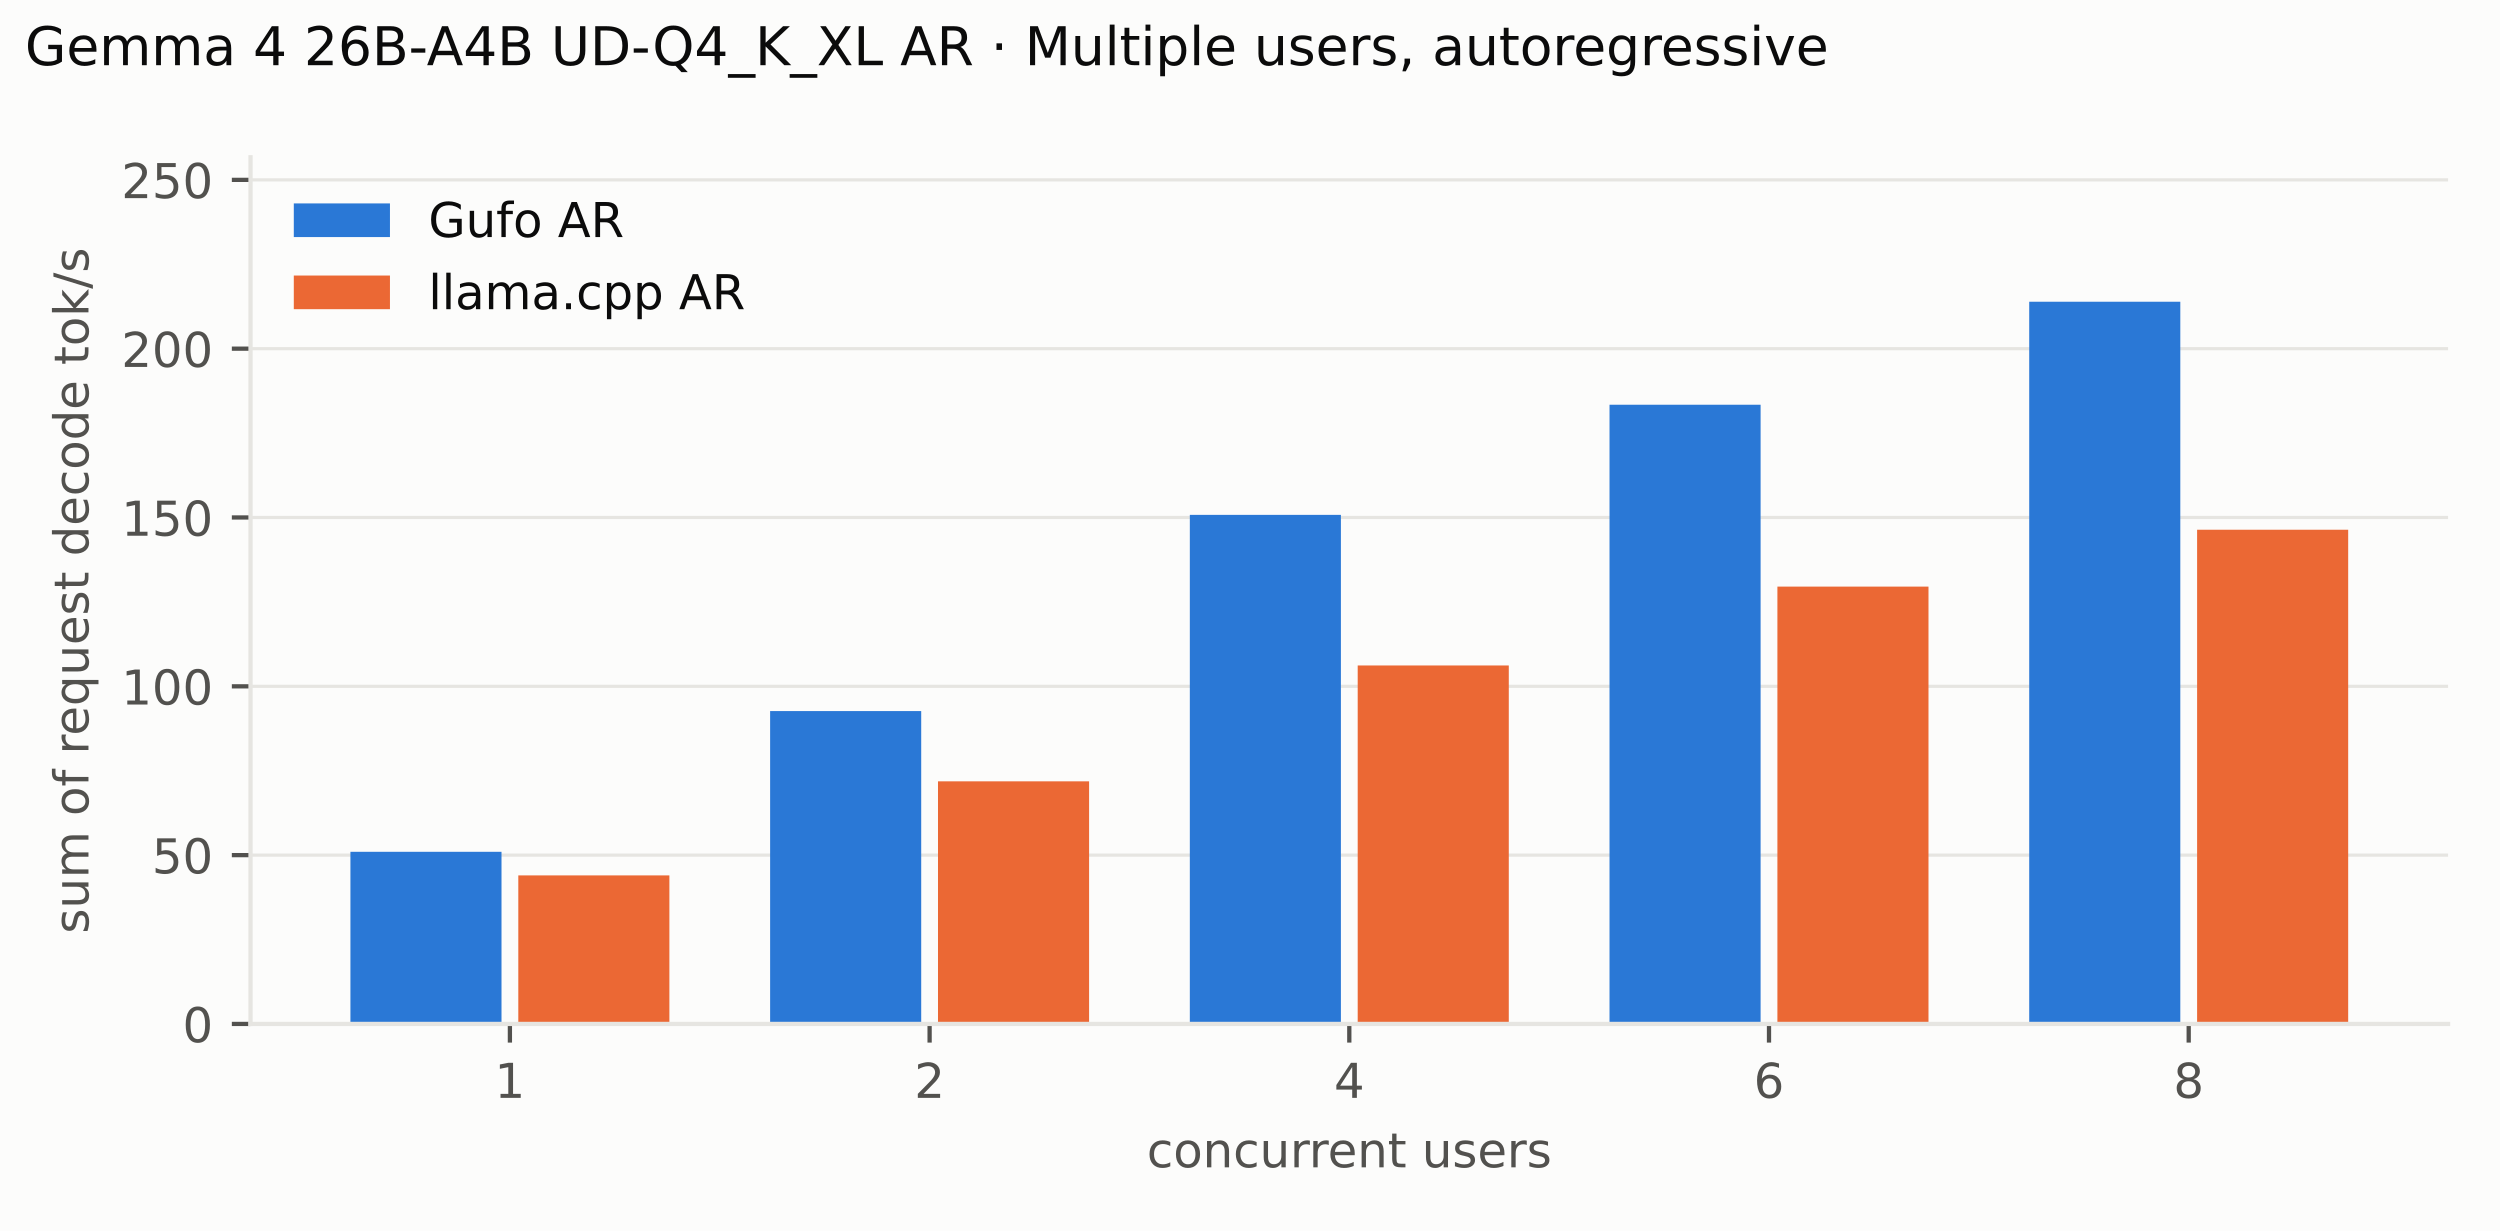
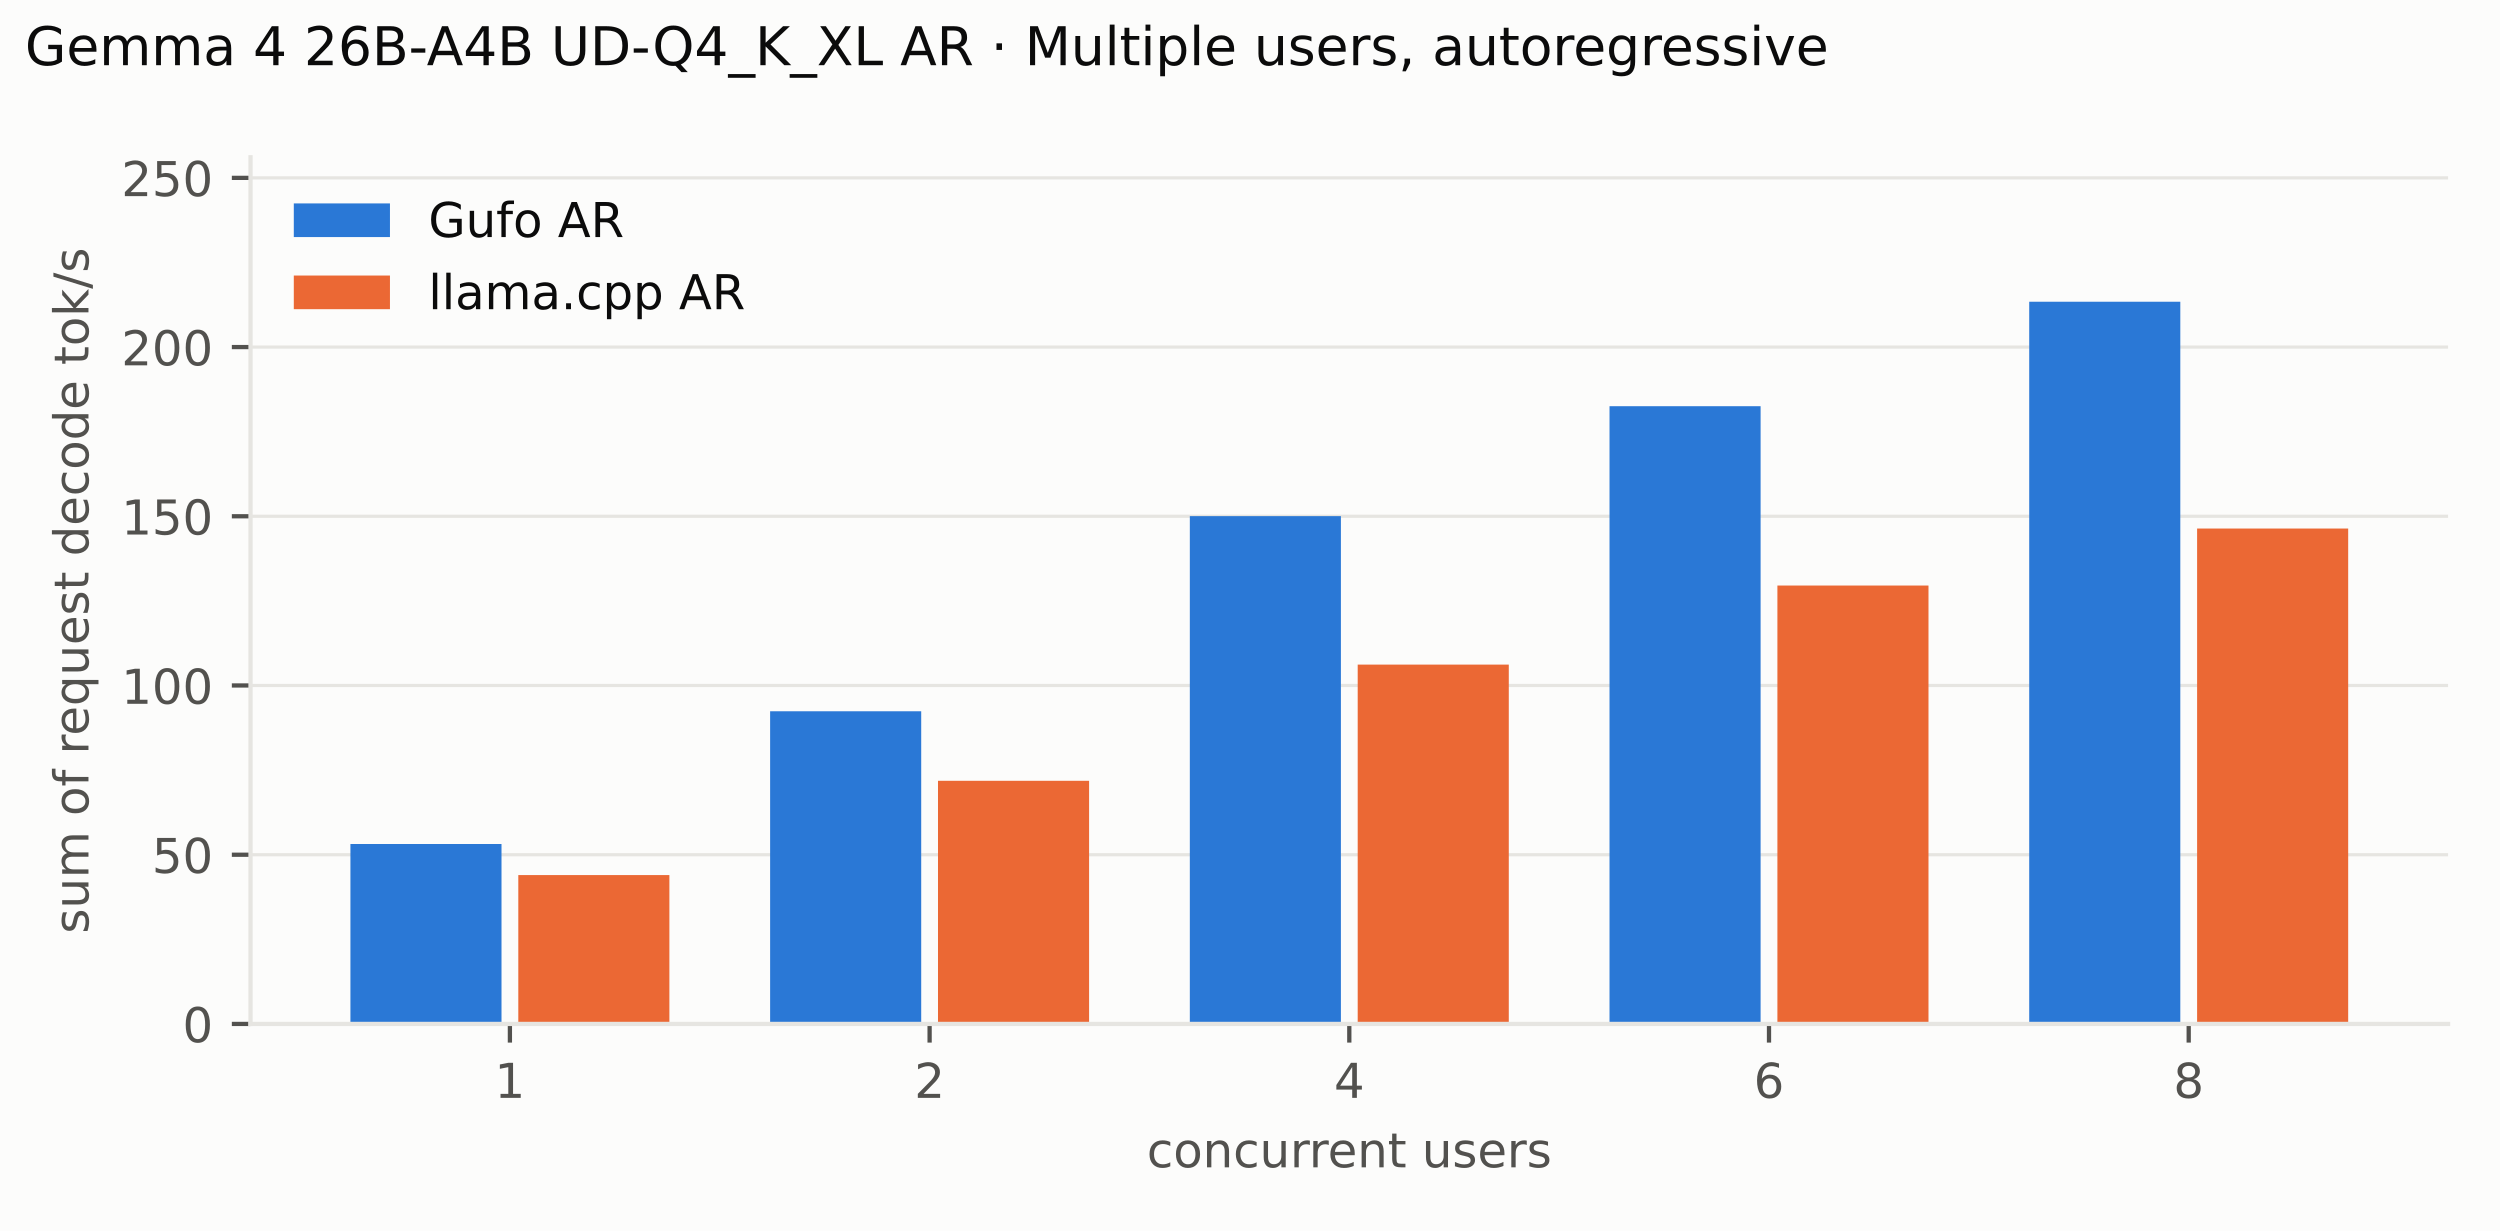
<svg xmlns="http://www.w3.org/2000/svg" xmlns:xlink="http://www.w3.org/1999/xlink" width="468pt" height="230.4pt" viewBox="0 0 468 230.4" version="1.1">
  <defs>
    <style type="text/css">*{stroke-linejoin: round; stroke-linecap: butt}</style>
  </defs>
  <g id="figure_1">
    <g id="patch_1">
      <path d="M 0 230.4 L 468 230.4 L 468 0 L 0 0 z " style="fill: #fcfcfb" />
    </g>
    <g id="axes_1">
      <g id="patch_2">
        <path d="M 46.899 191.68 L 458.28 191.68 L 458.28 29.441 L 46.899 29.441 z " style="fill: #fcfcfb" />
      </g>
      <g id="matplotlib.axis_1">
        <g id="xtick_1">
          <g id="line2d_1">
            <defs>
              <path id="m1ebf051f68" d="M 0 0 L 0 3.5 " style="stroke: #52514e; stroke-width: 0.8" />
            </defs>
            <g>
              <use xlink:href="#m1ebf051f68" x="95.454" y="191.68" style="fill: #52514e; stroke: #52514e; stroke-width: 0.8" />
            </g>
          </g>
          <g id="text_1">
            <text style="font-size: 9px; font-family: 'DejaVu Sans', 'Bitstream Vera Sans', 'Computer Modern Sans Serif', 'Lucida Grande', 'Verdana', 'Geneva', 'Lucid', 'Arial', 'Helvetica', 'Avant Garde', sans-serif; text-anchor: middle; fill: #52514e" x="95.454" y="205.518" transform="rotate(-0 95.4543 205.5179)">1</text>
          </g>
        </g>
        <g id="xtick_2">
          <g id="line2d_2">
            <g>
              <use xlink:href="#m1ebf051f68" x="174.022" y="191.68" style="fill: #52514e; stroke: #52514e; stroke-width: 0.8" />
            </g>
          </g>
          <g id="text_2">
            <text style="font-size: 9px; font-family: 'DejaVu Sans', 'Bitstream Vera Sans', 'Computer Modern Sans Serif', 'Lucida Grande', 'Verdana', 'Geneva', 'Lucid', 'Arial', 'Helvetica', 'Avant Garde', sans-serif; text-anchor: middle; fill: #52514e" x="174.022" y="205.518" transform="rotate(-0 174.022 205.5179)">2</text>
          </g>
        </g>
        <g id="xtick_3">
          <g id="line2d_3">
            <g>
              <use xlink:href="#m1ebf051f68" x="252.59" y="191.68" style="fill: #52514e; stroke: #52514e; stroke-width: 0.8" />
            </g>
          </g>
          <g id="text_3">
            <text style="font-size: 9px; font-family: 'DejaVu Sans', 'Bitstream Vera Sans', 'Computer Modern Sans Serif', 'Lucida Grande', 'Verdana', 'Geneva', 'Lucid', 'Arial', 'Helvetica', 'Avant Garde', sans-serif; text-anchor: middle; fill: #52514e" x="252.59" y="205.518" transform="rotate(-0 252.5897 205.5179)">4</text>
          </g>
        </g>
        <g id="xtick_4">
          <g id="line2d_4">
            <g>
              <use xlink:href="#m1ebf051f68" x="331.157" y="191.68" style="fill: #52514e; stroke: #52514e; stroke-width: 0.8" />
            </g>
          </g>
          <g id="text_4">
            <text style="font-size: 9px; font-family: 'DejaVu Sans', 'Bitstream Vera Sans', 'Computer Modern Sans Serif', 'Lucida Grande', 'Verdana', 'Geneva', 'Lucid', 'Arial', 'Helvetica', 'Avant Garde', sans-serif; text-anchor: middle; fill: #52514e" x="331.157" y="205.518" transform="rotate(-0 331.1574 205.5179)">6</text>
          </g>
        </g>
        <g id="xtick_5">
          <g id="line2d_5">
            <g>
              <use xlink:href="#m1ebf051f68" x="409.725" y="191.68" style="fill: #52514e; stroke: #52514e; stroke-width: 0.8" />
            </g>
          </g>
          <g id="text_5">
            <text style="font-size: 9px; font-family: 'DejaVu Sans', 'Bitstream Vera Sans', 'Computer Modern Sans Serif', 'Lucida Grande', 'Verdana', 'Geneva', 'Lucid', 'Arial', 'Helvetica', 'Avant Garde', sans-serif; text-anchor: middle; fill: #52514e" x="409.725" y="205.518" transform="rotate(-0 409.7252 205.5179)">8</text>
          </g>
        </g>
        <g id="text_6">
          <text style="font-size: 9px; font-family: 'DejaVu Sans', 'Bitstream Vera Sans', 'Computer Modern Sans Serif', 'Lucida Grande', 'Verdana', 'Geneva', 'Lucid', 'Arial', 'Helvetica', 'Avant Garde', sans-serif; text-anchor: middle; fill: #52514e" x="252.59" y="218.518" transform="rotate(-0 252.5897 218.5179)">concurrent users</text>
        </g>
      </g>
      <g id="matplotlib.axis_2">
        <g id="ytick_1">
          <g id="line2d_6">
            <path d="M 46.899 191.68 L 458.28 191.68 " clip-path="url(#pb5c279a9e9)" style="fill: none; stroke: #e6e5e1; stroke-width: 0.6; stroke-linecap: square" />
          </g>
          <g id="line2d_7">
            <defs>
              <path id="m680e5b1e24" d="M 0 0 L -3.5 0 " style="stroke: #52514e; stroke-width: 0.8" />
            </defs>
            <g>
              <use xlink:href="#m680e5b1e24" x="46.899" y="191.68" style="fill: #52514e; stroke: #52514e; stroke-width: 0.8" />
            </g>
          </g>
          <g id="text_7">
            <text style="font-size: 9px; font-family: 'DejaVu Sans', 'Bitstream Vera Sans', 'Computer Modern Sans Serif', 'Lucida Grande', 'Verdana', 'Geneva', 'Lucid', 'Arial', 'Helvetica', 'Avant Garde', sans-serif; text-anchor: end; fill: #52514e" x="39.899" y="195.099" transform="rotate(-0 39.89945 195.0989)">0</text>
          </g>
        </g>
        <g id="ytick_2">
          <g id="line2d_8">
-             <path d="M 46.899 160.078 L 458.28 160.078 " clip-path="url(#pb5c279a9e9)" style="fill: none; stroke: #e6e5e1; stroke-width: 0.6; stroke-linecap: square" />
+             <path d="M 46.899 160.003 L 458.28 160.003 " clip-path="url(#pb5c279a9e9)" style="fill: none; stroke: #e6e5e1; stroke-width: 0.6; stroke-linecap: square" />
          </g>
          <g id="line2d_9">
            <g>
-               <use xlink:href="#m680e5b1e24" x="46.899" y="160.078" style="fill: #52514e; stroke: #52514e; stroke-width: 0.8" />
+               <use xlink:href="#m680e5b1e24" x="46.899" y="160.003" style="fill: #52514e; stroke: #52514e; stroke-width: 0.8" />
            </g>
          </g>
          <g id="text_8">
-             <text style="font-size: 9px; font-family: 'DejaVu Sans', 'Bitstream Vera Sans', 'Computer Modern Sans Serif', 'Lucida Grande', 'Verdana', 'Geneva', 'Lucid', 'Arial', 'Helvetica', 'Avant Garde', sans-serif; text-anchor: end; fill: #52514e" x="39.899" y="163.497" transform="rotate(-0 39.89945 163.497)">50</text>
+             <text style="font-size: 9px; font-family: 'DejaVu Sans', 'Bitstream Vera Sans', 'Computer Modern Sans Serif', 'Lucida Grande', 'Verdana', 'Geneva', 'Lucid', 'Arial', 'Helvetica', 'Avant Garde', sans-serif; text-anchor: end; fill: #52514e" x="39.899" y="163.421" transform="rotate(-0 39.89945 163.4215)">50</text>
          </g>
        </g>
        <g id="ytick_3">
          <g id="line2d_10">
-             <path d="M 46.899 128.476 L 458.28 128.476 " clip-path="url(#pb5c279a9e9)" style="fill: none; stroke: #e6e5e1; stroke-width: 0.6; stroke-linecap: square" />
+             <path d="M 46.899 128.325 L 458.28 128.325 " clip-path="url(#pb5c279a9e9)" style="fill: none; stroke: #e6e5e1; stroke-width: 0.6; stroke-linecap: square" />
          </g>
          <g id="line2d_11">
            <g>
-               <use xlink:href="#m680e5b1e24" x="46.899" y="128.476" style="fill: #52514e; stroke: #52514e; stroke-width: 0.8" />
+               <use xlink:href="#m680e5b1e24" x="46.899" y="128.325" style="fill: #52514e; stroke: #52514e; stroke-width: 0.8" />
            </g>
          </g>
          <g id="text_9">
-             <text style="font-size: 9px; font-family: 'DejaVu Sans', 'Bitstream Vera Sans', 'Computer Modern Sans Serif', 'Lucida Grande', 'Verdana', 'Geneva', 'Lucid', 'Arial', 'Helvetica', 'Avant Garde', sans-serif; text-anchor: end; fill: #52514e" x="39.899" y="131.895" transform="rotate(-0 39.89945 131.8951)">100</text>
+             <text style="font-size: 9px; font-family: 'DejaVu Sans', 'Bitstream Vera Sans', 'Computer Modern Sans Serif', 'Lucida Grande', 'Verdana', 'Geneva', 'Lucid', 'Arial', 'Helvetica', 'Avant Garde', sans-serif; text-anchor: end; fill: #52514e" x="39.899" y="131.744" transform="rotate(-0 39.89945 131.744)">100</text>
          </g>
        </g>
        <g id="ytick_4">
          <g id="line2d_12">
-             <path d="M 46.899 96.874 L 458.28 96.874 " clip-path="url(#pb5c279a9e9)" style="fill: none; stroke: #e6e5e1; stroke-width: 0.6; stroke-linecap: square" />
+             <path d="M 46.899 96.648 L 458.28 96.648 " clip-path="url(#pb5c279a9e9)" style="fill: none; stroke: #e6e5e1; stroke-width: 0.6; stroke-linecap: square" />
          </g>
          <g id="line2d_13">
            <g>
-               <use xlink:href="#m680e5b1e24" x="46.899" y="96.874" style="fill: #52514e; stroke: #52514e; stroke-width: 0.8" />
+               <use xlink:href="#m680e5b1e24" x="46.899" y="96.648" style="fill: #52514e; stroke: #52514e; stroke-width: 0.8" />
            </g>
          </g>
          <g id="text_10">
-             <text style="font-size: 9px; font-family: 'DejaVu Sans', 'Bitstream Vera Sans', 'Computer Modern Sans Serif', 'Lucida Grande', 'Verdana', 'Geneva', 'Lucid', 'Arial', 'Helvetica', 'Avant Garde', sans-serif; text-anchor: end; fill: #52514e" x="39.899" y="100.293" transform="rotate(-0 39.89945 100.2932)">150</text>
+             <text style="font-size: 9px; font-family: 'DejaVu Sans', 'Bitstream Vera Sans', 'Computer Modern Sans Serif', 'Lucida Grande', 'Verdana', 'Geneva', 'Lucid', 'Arial', 'Helvetica', 'Avant Garde', sans-serif; text-anchor: end; fill: #52514e" x="39.899" y="100.067" transform="rotate(-0 39.89945 100.0666)">150</text>
          </g>
        </g>
        <g id="ytick_5">
          <g id="line2d_14">
-             <path d="M 46.899 65.272 L 458.28 65.272 " clip-path="url(#pb5c279a9e9)" style="fill: none; stroke: #e6e5e1; stroke-width: 0.6; stroke-linecap: square" />
+             <path d="M 46.899 64.97 L 458.28 64.97 " clip-path="url(#pb5c279a9e9)" style="fill: none; stroke: #e6e5e1; stroke-width: 0.6; stroke-linecap: square" />
          </g>
          <g id="line2d_15">
            <g>
-               <use xlink:href="#m680e5b1e24" x="46.899" y="65.272" style="fill: #52514e; stroke: #52514e; stroke-width: 0.8" />
+               <use xlink:href="#m680e5b1e24" x="46.899" y="64.97" style="fill: #52514e; stroke: #52514e; stroke-width: 0.8" />
            </g>
          </g>
          <g id="text_11">
-             <text style="font-size: 9px; font-family: 'DejaVu Sans', 'Bitstream Vera Sans', 'Computer Modern Sans Serif', 'Lucida Grande', 'Verdana', 'Geneva', 'Lucid', 'Arial', 'Helvetica', 'Avant Garde', sans-serif; text-anchor: end; fill: #52514e" x="39.899" y="68.691" transform="rotate(-0 39.89945 68.69125)">200</text>
+             <text style="font-size: 9px; font-family: 'DejaVu Sans', 'Bitstream Vera Sans', 'Computer Modern Sans Serif', 'Lucida Grande', 'Verdana', 'Geneva', 'Lucid', 'Arial', 'Helvetica', 'Avant Garde', sans-serif; text-anchor: end; fill: #52514e" x="39.899" y="68.389" transform="rotate(-0 39.89945 68.38915)">200</text>
          </g>
        </g>
        <g id="ytick_6">
          <g id="line2d_16">
-             <path d="M 46.899 33.67 L 458.28 33.67 " clip-path="url(#pb5c279a9e9)" style="fill: none; stroke: #e6e5e1; stroke-width: 0.6; stroke-linecap: square" />
+             <path d="M 46.899 33.293 L 458.28 33.293 " clip-path="url(#pb5c279a9e9)" style="fill: none; stroke: #e6e5e1; stroke-width: 0.6; stroke-linecap: square" />
          </g>
          <g id="line2d_17">
            <g>
-               <use xlink:href="#m680e5b1e24" x="46.899" y="33.67" style="fill: #52514e; stroke: #52514e; stroke-width: 0.8" />
+               <use xlink:href="#m680e5b1e24" x="46.899" y="33.293" style="fill: #52514e; stroke: #52514e; stroke-width: 0.8" />
            </g>
          </g>
          <g id="text_12">
-             <text style="font-size: 9px; font-family: 'DejaVu Sans', 'Bitstream Vera Sans', 'Computer Modern Sans Serif', 'Lucida Grande', 'Verdana', 'Geneva', 'Lucid', 'Arial', 'Helvetica', 'Avant Garde', sans-serif; text-anchor: end; fill: #52514e" x="39.899" y="37.089" transform="rotate(-0 39.89945 37.08933)">250</text>
+             <text style="font-size: 9px; font-family: 'DejaVu Sans', 'Bitstream Vera Sans', 'Computer Modern Sans Serif', 'Lucida Grande', 'Verdana', 'Geneva', 'Lucid', 'Arial', 'Helvetica', 'Avant Garde', sans-serif; text-anchor: end; fill: #52514e" x="39.899" y="36.712" transform="rotate(-0 39.89945 36.7117)">250</text>
          </g>
        </g>
        <g id="text_13">
          <text style="font-size: 9px; font-family: 'DejaVu Sans', 'Bitstream Vera Sans', 'Computer Modern Sans Serif', 'Lucida Grande', 'Verdana', 'Geneva', 'Lucid', 'Arial', 'Helvetica', 'Avant Garde', sans-serif; text-anchor: middle; fill: #52514e" x="16.559" y="110.56" transform="rotate(-90 16.55859 110.5604)">sum of request decode tok/s</text>
        </g>
      </g>
      <g id="patch_3">
-         <path d="M 65.599 191.68 L 93.883 191.68 L 93.883 159.459 L 65.599 159.459 z " clip-path="url(#pb5c279a9e9)" style="fill: #2a78d6" />
+         <path d="M 65.599 191.68 L 93.883 191.68 L 93.883 158.001 L 65.599 158.001 z " clip-path="url(#pb5c279a9e9)" style="fill: #2a78d6" />
      </g>
      <g id="patch_4">
-         <path d="M 144.166 191.68 L 172.451 191.68 L 172.451 133.109 L 144.166 133.109 z " clip-path="url(#pb5c279a9e9)" style="fill: #2a78d6" />
+         <path d="M 144.166 191.68 L 172.451 191.68 L 172.451 133.153 L 144.166 133.153 z " clip-path="url(#pb5c279a9e9)" style="fill: #2a78d6" />
      </g>
      <g id="patch_5">
-         <path d="M 222.734 191.68 L 251.018 191.68 L 251.018 96.381 L 222.734 96.381 z " clip-path="url(#pb5c279a9e9)" style="fill: #2a78d6" />
+         <path d="M 222.734 191.68 L 251.018 191.68 L 251.018 96.616 L 222.734 96.616 z " clip-path="url(#pb5c279a9e9)" style="fill: #2a78d6" />
      </g>
      <g id="patch_6">
-         <path d="M 301.302 191.68 L 329.586 191.68 L 329.586 75.77 L 301.302 75.77 z " clip-path="url(#pb5c279a9e9)" style="fill: #2a78d6" />
+         <path d="M 301.302 191.68 L 329.586 191.68 L 329.586 76.038 L 301.302 76.038 z " clip-path="url(#pb5c279a9e9)" style="fill: #2a78d6" />
      </g>
      <g id="patch_7">
        <path d="M 379.869 191.68 L 408.154 191.68 L 408.154 56.481 L 379.869 56.481 z " clip-path="url(#pb5c279a9e9)" style="fill: #2a78d6" />
      </g>
      <g id="patch_8">
-         <path d="M 97.026 191.68 L 125.31 191.68 L 125.31 163.877 L 97.026 163.877 z " clip-path="url(#pb5c279a9e9)" style="fill: #eb6834" />
+         <path d="M 97.026 191.68 L 125.31 191.68 L 125.31 163.81 L 97.026 163.81 z " clip-path="url(#pb5c279a9e9)" style="fill: #eb6834" />
      </g>
      <g id="patch_9">
-         <path d="M 175.593 191.68 L 203.878 191.68 L 203.878 146.268 L 175.593 146.268 z " clip-path="url(#pb5c279a9e9)" style="fill: #eb6834" />
+         <path d="M 175.593 191.68 L 203.878 191.68 L 203.878 146.16 L 175.593 146.16 z " clip-path="url(#pb5c279a9e9)" style="fill: #eb6834" />
      </g>
      <g id="patch_10">
-         <path d="M 254.161 191.68 L 282.445 191.68 L 282.445 124.576 L 254.161 124.576 z " clip-path="url(#pb5c279a9e9)" style="fill: #eb6834" />
+         <path d="M 254.161 191.68 L 282.445 191.68 L 282.445 124.416 L 254.161 124.416 z " clip-path="url(#pb5c279a9e9)" style="fill: #eb6834" />
      </g>
      <g id="patch_11">
-         <path d="M 332.729 191.68 L 361.013 191.68 L 361.013 109.812 L 332.729 109.812 z " clip-path="url(#pb5c279a9e9)" style="fill: #eb6834" />
+         <path d="M 332.729 191.68 L 361.013 191.68 L 361.013 109.616 L 332.729 109.616 z " clip-path="url(#pb5c279a9e9)" style="fill: #eb6834" />
      </g>
      <g id="patch_12">
-         <path d="M 411.297 191.68 L 439.581 191.68 L 439.581 99.169 L 411.297 99.169 z " clip-path="url(#pb5c279a9e9)" style="fill: #eb6834" />
+         <path d="M 411.297 191.68 L 439.581 191.68 L 439.581 98.947 L 411.297 98.947 z " clip-path="url(#pb5c279a9e9)" style="fill: #eb6834" />
      </g>
      <g id="patch_13">
        <path d="M 46.899 191.68 L 46.899 29.441 " style="fill: none; stroke: #e6e5e1; stroke-width: 0.8; stroke-linejoin: miter; stroke-linecap: square" />
      </g>
      <g id="patch_14">
        <path d="M 46.899 191.68 L 458.28 191.68 " style="fill: none; stroke: #e6e5e1; stroke-width: 0.8; stroke-linejoin: miter; stroke-linecap: square" />
      </g>
      <g id="legend_1">
        <g id="patch_15">
          <path d="M 54.999 44.379 L 72.999 44.379 L 72.999 38.079 L 54.999 38.079 z " style="fill: #2a78d6" />
        </g>
        <g id="text_14">
          <text style="font-size: 9px; font-family: 'DejaVu Sans', 'Bitstream Vera Sans', 'Computer Modern Sans Serif', 'Lucida Grande', 'Verdana', 'Geneva', 'Lucid', 'Arial', 'Helvetica', 'Avant Garde', sans-serif; text-anchor: start; fill: #0b0b0b" x="80.199" y="44.379" transform="rotate(-0 80.19945 44.37938)">Gufo AR</text>
        </g>
        <g id="patch_16">
          <path d="M 54.999 57.88 L 72.999 57.88 L 72.999 51.58 L 54.999 51.58 z " style="fill: #eb6834" />
        </g>
        <g id="text_15">
          <text style="font-size: 9px; font-family: 'DejaVu Sans', 'Bitstream Vera Sans', 'Computer Modern Sans Serif', 'Lucida Grande', 'Verdana', 'Geneva', 'Lucid', 'Arial', 'Helvetica', 'Avant Garde', sans-serif; text-anchor: start; fill: #0b0b0b" x="80.199" y="57.88" transform="rotate(-0 80.19945 57.88008)">llama.cpp AR</text>
        </g>
      </g>
    </g>
    <g id="text_16">
      <text style="font-size: 10px; font-family: 'DejaVu Sans', 'Bitstream Vera Sans', 'Computer Modern Sans Serif', 'Lucida Grande', 'Verdana', 'Geneva', 'Lucid', 'Arial', 'Helvetica', 'Avant Garde', sans-serif; text-anchor: start; fill: #0b0b0b" x="4.68" y="12.206" transform="rotate(-0 4.68 12.20644)">Gemma 4 26B-A4B UD-Q4_K_XL AR · Multiple users, autoregressive</text>
    </g>
  </g>
  <defs>
    <clipPath id="pb5c279a9e9">
      <rect x="46.899" y="29.441" width="411.381" height="162.239" />
    </clipPath>
  </defs>
</svg>
